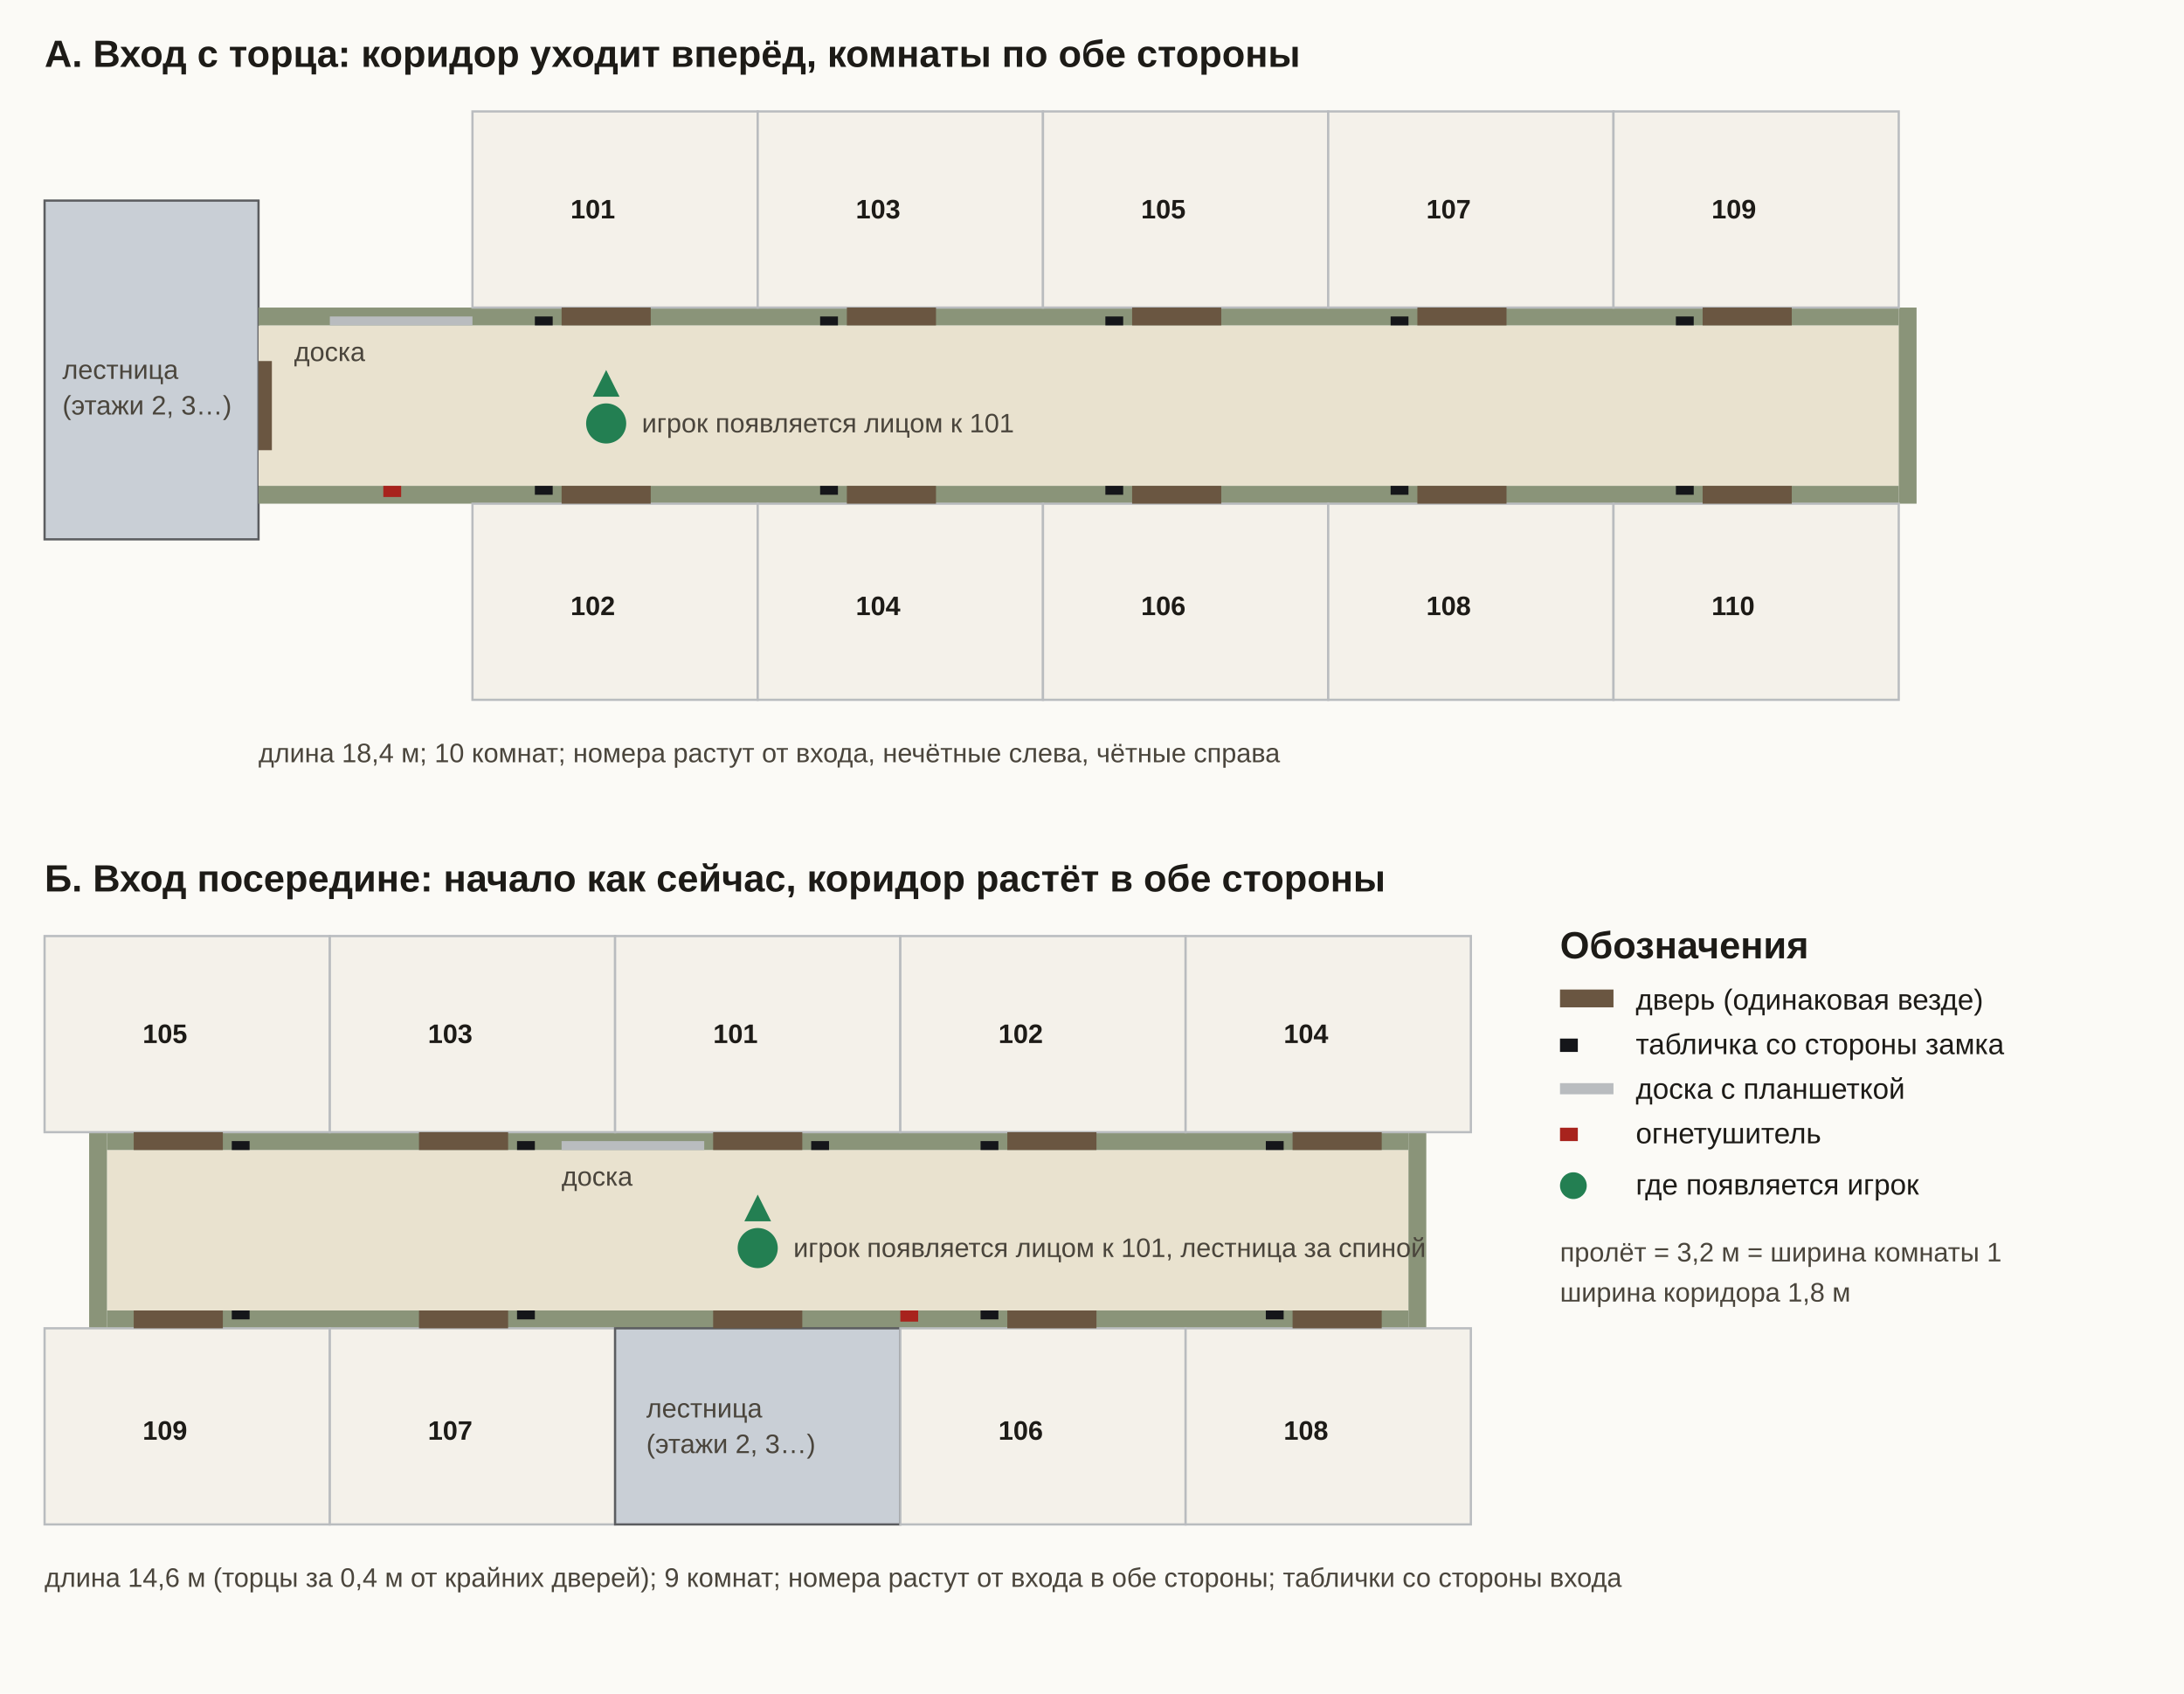
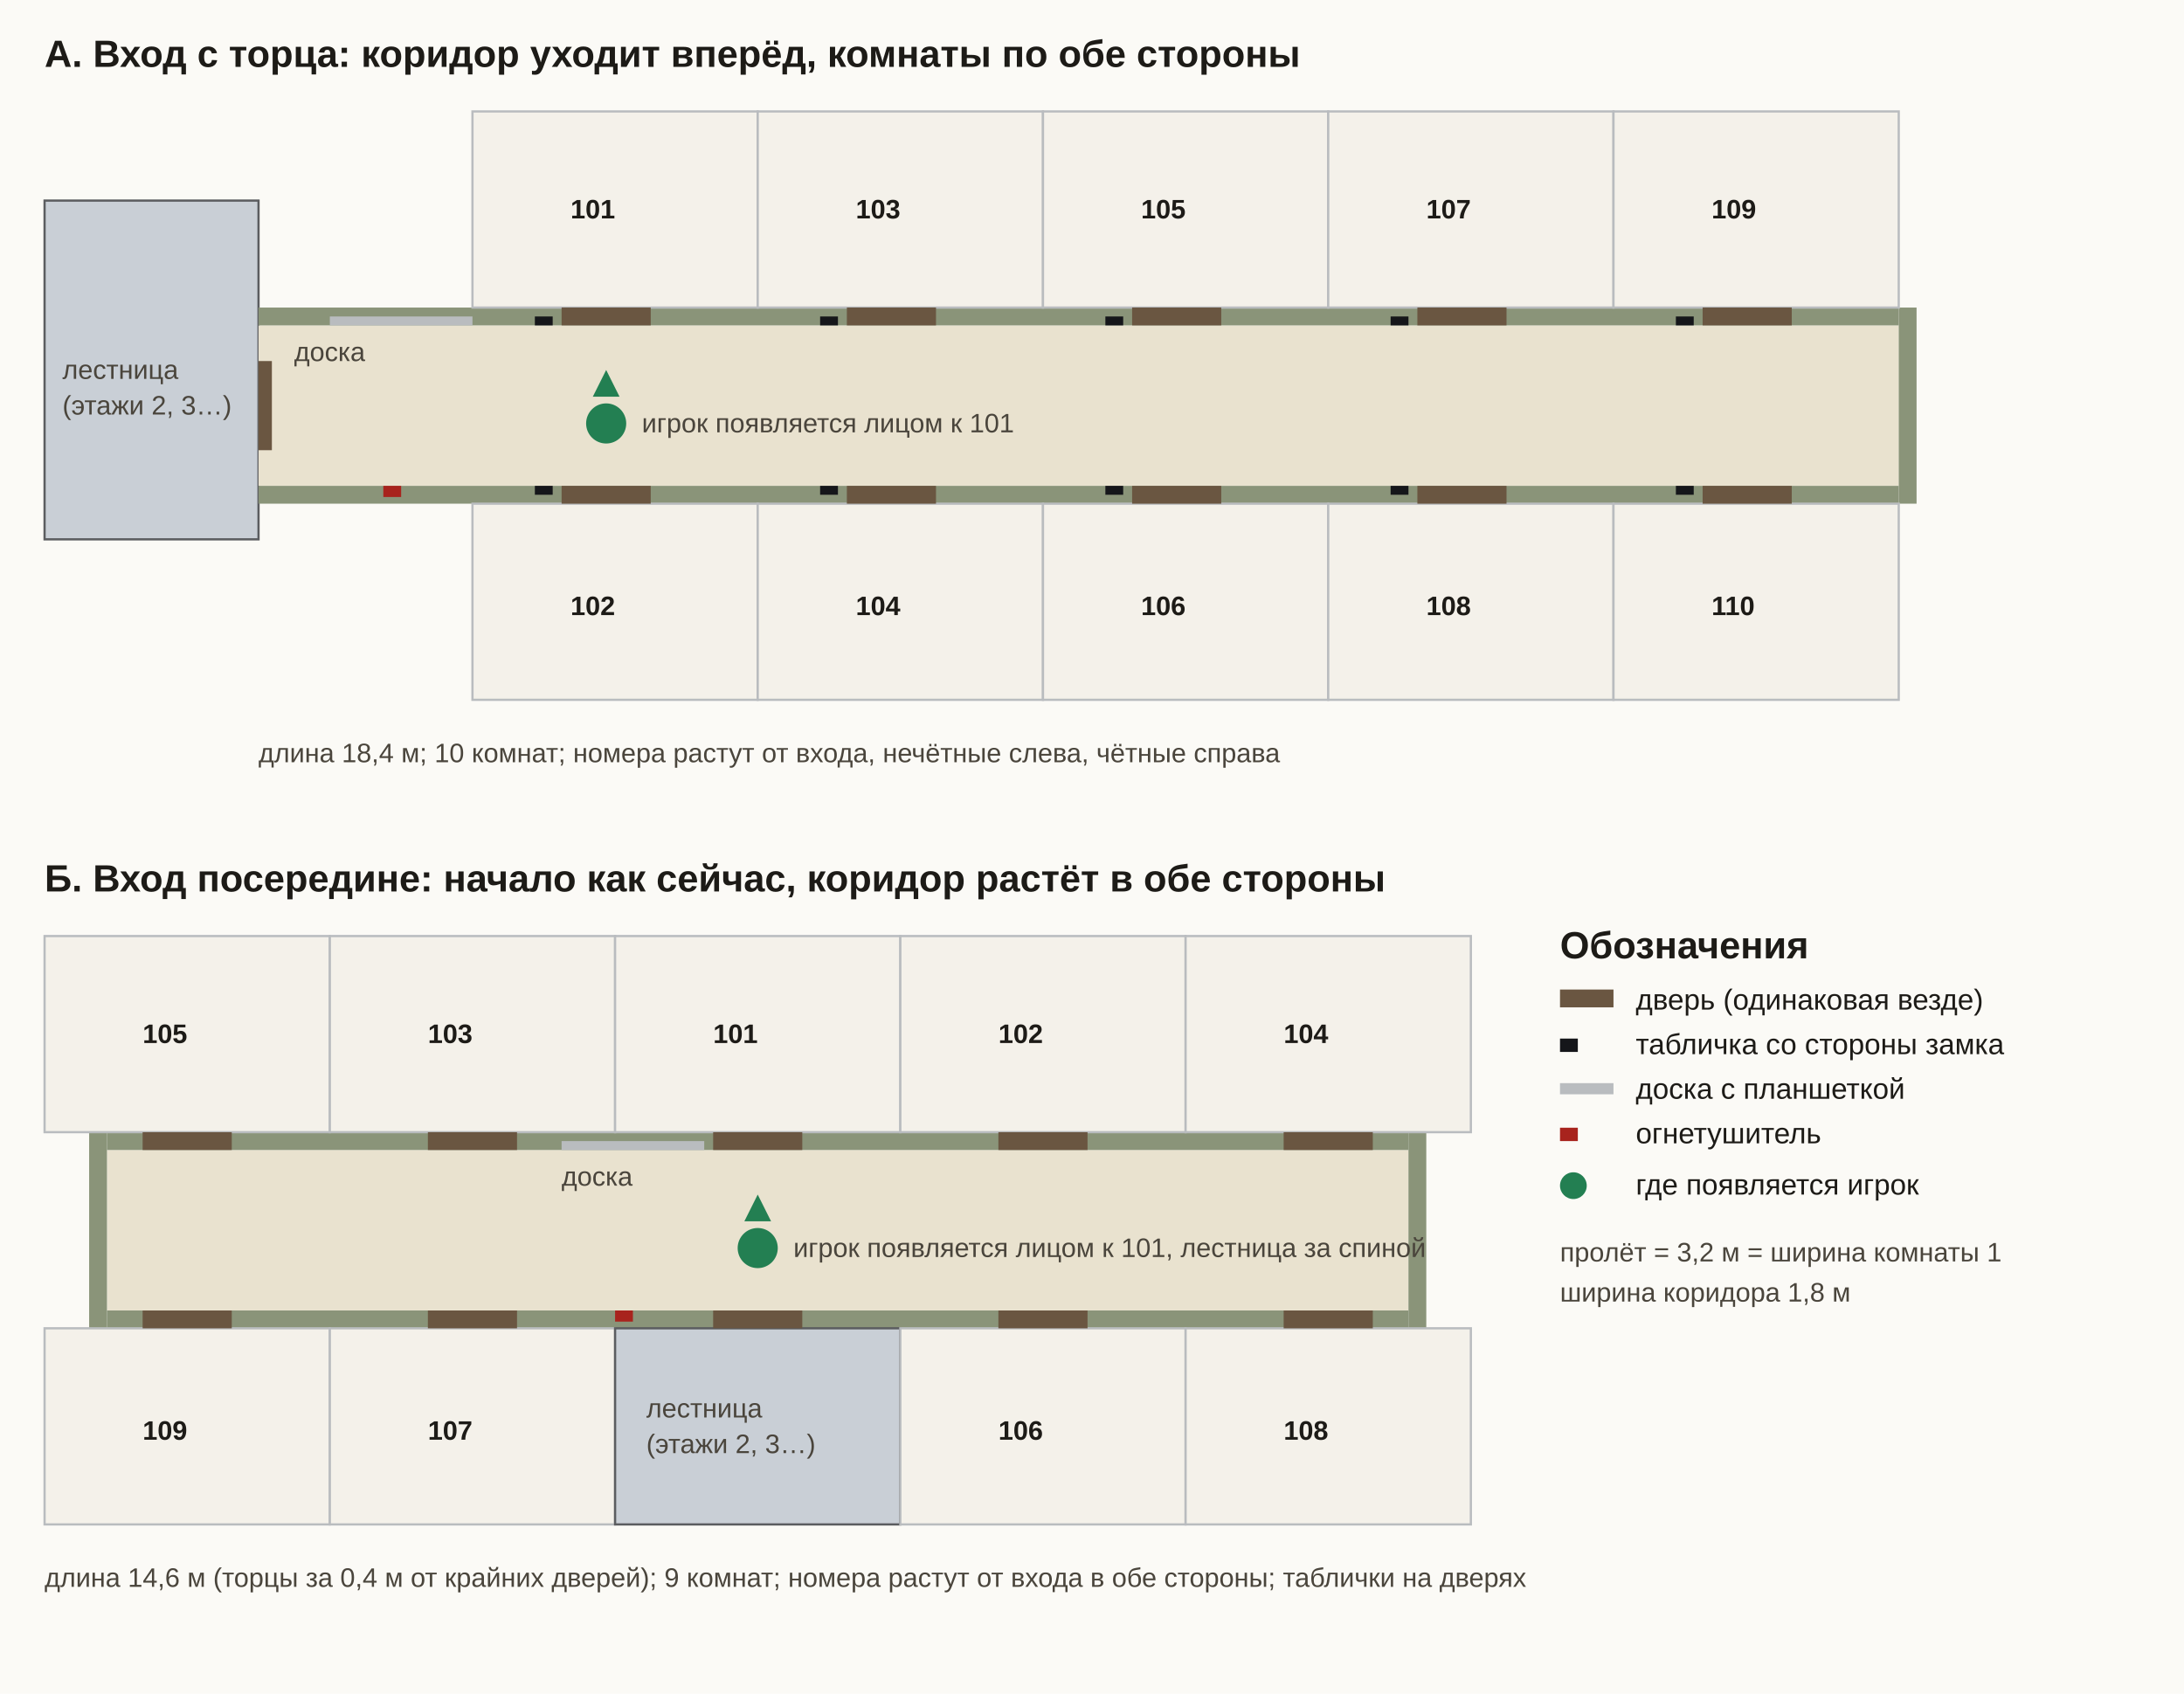
<svg xmlns="http://www.w3.org/2000/svg" viewBox="0 0 980 760" font-family="Segoe UI, Arial, sans-serif" font-size="13">
  <style>
    .wall { fill: #8a9479; }
    .floor { fill: #e9e2cf; }
    .room { fill: #f4f1ea; stroke: #b9bcbf; stroke-width: 1; }
    .door { fill: #6a5641; }
    .plaque { fill: #15161a; }
    .stairs { fill: #c9cfd6; stroke: #5b5d60; stroke-width: 1; }
    .board { fill: #b9bcbf; }
    .ext { fill: #a8231d; }
    .start { fill: #237f52; }
    .t { fill: #1d1b17; }
    .s { fill: #4a453c; font-size: 12px; }
    .h { font-size: 17px; font-weight: 700; fill: #1d1b17; }
    .num { font-size: 12px; font-weight: 700; fill: #1d1b17; }
  </style>
  <rect width="980" height="760" fill="#fbfaf6" />
  <text class="h" x="20" y="30">А. Вход с торца: коридор уходит вперёд, комнаты по обе стороны</text>
  <g transform="translate(20 50)">
    <rect class="stairs" x="0" y="40" width="96" height="152" />
    <text class="s" x="8" y="120">лестница</text>
    <text class="s" x="8" y="136">(этажи 2, 3…)</text>
    <rect class="floor" x="96" y="96" width="736" height="72" />
    <rect class="wall" x="96" y="88" width="736" height="8" />
    <rect class="wall" x="96" y="168" width="736" height="8" />
    <rect class="wall" x="832" y="88" width="8" height="88" />
    <g>
      <rect class="room" x="192" y="0" width="128" height="88" />
      <text class="num" x="236" y="48">101</text>
      <rect class="room" x="320" y="0" width="128" height="88" />
      <text class="num" x="364" y="48">103</text>
      <rect class="room" x="448" y="0" width="128" height="88" />
      <text class="num" x="492" y="48">105</text>
      <rect class="room" x="576" y="0" width="128" height="88" />
      <text class="num" x="620" y="48">107</text>
      <rect class="room" x="704" y="0" width="128" height="88" />
      <text class="num" x="748" y="48">109</text>
      <rect class="room" x="192" y="176" width="128" height="88" />
      <text class="num" x="236" y="226">102</text>
      <rect class="room" x="320" y="176" width="128" height="88" />
      <text class="num" x="364" y="226">104</text>
      <rect class="room" x="448" y="176" width="128" height="88" />
      <text class="num" x="492" y="226">106</text>
      <rect class="room" x="576" y="176" width="128" height="88" />
      <text class="num" x="620" y="226">108</text>
      <rect class="room" x="704" y="176" width="128" height="88" />
      <text class="num" x="748" y="226">110</text>
    </g>
    <g>
      <rect class="door" x="232" y="88" width="40" height="8" />
      <rect class="plaque" x="220" y="92" width="8" height="4" />
      <rect class="door" x="360" y="88" width="40" height="8" />
      <rect class="plaque" x="348" y="92" width="8" height="4" />
      <rect class="door" x="488" y="88" width="40" height="8" />
      <rect class="plaque" x="476" y="92" width="8" height="4" />
      <rect class="door" x="616" y="88" width="40" height="8" />
      <rect class="plaque" x="604" y="92" width="8" height="4" />
      <rect class="door" x="744" y="88" width="40" height="8" />
      <rect class="plaque" x="732" y="92" width="8" height="4" />
      <rect class="door" x="232" y="168" width="40" height="8" />
      <rect class="plaque" x="220" y="168" width="8" height="4" />
      <rect class="door" x="360" y="168" width="40" height="8" />
      <rect class="plaque" x="348" y="168" width="8" height="4" />
      <rect class="door" x="488" y="168" width="40" height="8" />
      <rect class="plaque" x="476" y="168" width="8" height="4" />
      <rect class="door" x="616" y="168" width="40" height="8" />
      <rect class="plaque" x="604" y="168" width="8" height="4" />
      <rect class="door" x="744" y="168" width="40" height="8" />
      <rect class="plaque" x="732" y="168" width="8" height="4" />
    </g>
    <rect class="door" x="96" y="112" width="6" height="40" />
    <rect class="board" x="128" y="92" width="64" height="4" />
    <text class="s" x="112" y="112">доска</text>
    <rect class="ext" x="152" y="168" width="8" height="5" />
    <circle class="start" cx="252" cy="140" r="9" />
    <path class="start" d="M246 128 L252 116 L258 128 Z" />
    <text class="s" x="268" y="144">игрок появляется лицом к 101</text>
    <text class="s" x="96" y="292">длина 18,4 м; 10 комнат; номера растут от входа, нечётные слева, чётные справа</text>
  </g>
  <text class="h" x="20" y="400">Б. Вход посередине: начало как сейчас, коридор растёт в обе стороны</text>
  <g transform="translate(20 420)">
    <rect class="floor" x="28" y="96" width="584" height="72" />
    <rect class="wall" x="28" y="88" width="584" height="8" />
    <rect class="wall" x="28" y="168" width="584" height="8" />
    <rect class="wall" x="20" y="88" width="8" height="88" />
    <rect class="wall" x="612" y="88" width="8" height="88" />
    <rect class="room" x="0" y="0" width="128" height="88" />
    <text class="num" x="44" y="48">105</text>
    <rect class="room" x="128" y="0" width="128" height="88" />
    <text class="num" x="172" y="48">103</text>
    <rect class="room" x="256" y="0" width="128" height="88" />
    <text class="num" x="300" y="48">101</text>
    <rect class="room" x="384" y="0" width="128" height="88" />
    <text class="num" x="428" y="48">102</text>
    <rect class="room" x="512" y="0" width="128" height="88" />
    <text class="num" x="556" y="48">104</text>
    <rect class="room" x="0" y="176" width="128" height="88" />
    <text class="num" x="44" y="226">109</text>
    <rect class="room" x="128" y="176" width="128" height="88" />
    <text class="num" x="172" y="226">107</text>
    <rect class="stairs" x="256" y="176" width="128" height="88" />
    <text class="s" x="270" y="216">лестница</text>
    <text class="s" x="270" y="232">(этажи 2, 3…)</text>
    <rect class="room" x="384" y="176" width="128" height="88" />
    <text class="num" x="428" y="226">106</text>
    <rect class="room" x="512" y="176" width="128" height="88" />
    <text class="num" x="556" y="226">108</text>
    <g>
-       <rect class="door" x="40" y="88" width="40" height="8" />
-       <rect class="plaque" x="84" y="92" width="8" height="4" />
-       <rect class="door" x="168" y="88" width="40" height="8" />
-       <rect class="plaque" x="212" y="92" width="8" height="4" />
+       <rect class="door" x="44" y="88" width="40" height="8" />
+       <rect class="door" x="172" y="88" width="40" height="8" />
      <rect class="door" x="300" y="88" width="40" height="8" />
-       <rect class="plaque" x="344" y="92" width="8" height="4" />
-       <rect class="door" x="432" y="88" width="40" height="8" />
-       <rect class="plaque" x="420" y="92" width="8" height="4" />
-       <rect class="door" x="560" y="88" width="40" height="8" />
-       <rect class="plaque" x="548" y="92" width="8" height="4" />
-       <rect class="door" x="40" y="168" width="40" height="8" />
-       <rect class="plaque" x="84" y="168" width="8" height="4" />
-       <rect class="door" x="168" y="168" width="40" height="8" />
-       <rect class="plaque" x="212" y="168" width="8" height="4" />
+       <rect class="door" x="428" y="88" width="40" height="8" />
+       <rect class="door" x="556" y="88" width="40" height="8" />
+       <rect class="door" x="44" y="168" width="40" height="8" />
+       <rect class="door" x="172" y="168" width="40" height="8" />
      <rect class="door" x="300" y="168" width="40" height="8" />
-       <rect class="door" x="432" y="168" width="40" height="8" />
-       <rect class="plaque" x="420" y="168" width="8" height="4" />
-       <rect class="door" x="560" y="168" width="40" height="8" />
-       <rect class="plaque" x="548" y="168" width="8" height="4" />
+       <rect class="door" x="428" y="168" width="40" height="8" />
+       <rect class="door" x="556" y="168" width="40" height="8" />
    </g>
    <rect class="board" x="232" y="92" width="64" height="4" />
    <text class="s" x="232" y="112">доска</text>
-     <rect class="ext" x="384" y="168" width="8" height="5" />
+     <rect class="ext" x="256" y="168" width="8" height="5" />
    <circle class="start" cx="320" cy="140" r="9" />
    <path class="start" d="M314 128 L320 116 L326 128 Z" />
    <text class="s" x="336" y="144">игрок появляется лицом к 101, лестница за спиной</text>
-     <text class="s" x="0" y="292">длина 14,6 м (торцы за 0,4 м от крайних дверей); 9 комнат; номера растут от входа в обе стороны; таблички со стороны входа</text>
+     <text class="s" x="0" y="292">длина 14,6 м (торцы за 0,4 м от крайних дверей); 9 комнат; номера растут от входа в обе стороны; таблички на дверях</text>
  </g>
  <g transform="translate(700 420)">
    <text class="h" x="0" y="10">Обозначения</text>
    <rect class="door" x="0" y="24" width="24" height="8" />
    <text class="t" x="34" y="33">дверь (одинаковая везде)</text>
    <rect class="plaque" x="0" y="46" width="8" height="6" />
    <text class="t" x="34" y="53">табличка со стороны замка</text>
    <rect class="board" x="0" y="66" width="24" height="5" />
    <text class="t" x="34" y="73">доска с планшеткой</text>
    <rect class="ext" x="0" y="86" width="8" height="6" />
    <text class="t" x="34" y="93">огнетушитель</text>
    <circle class="start" cx="6" cy="112" r="6" />
    <text class="t" x="34" y="116">где появляется игрок</text>
    <text class="s" x="0" y="146">пролёт = 3,2 м = ширина комнаты 1</text>
    <text class="s" x="0" y="164">ширина коридора 1,8 м</text>
  </g>
</svg>
